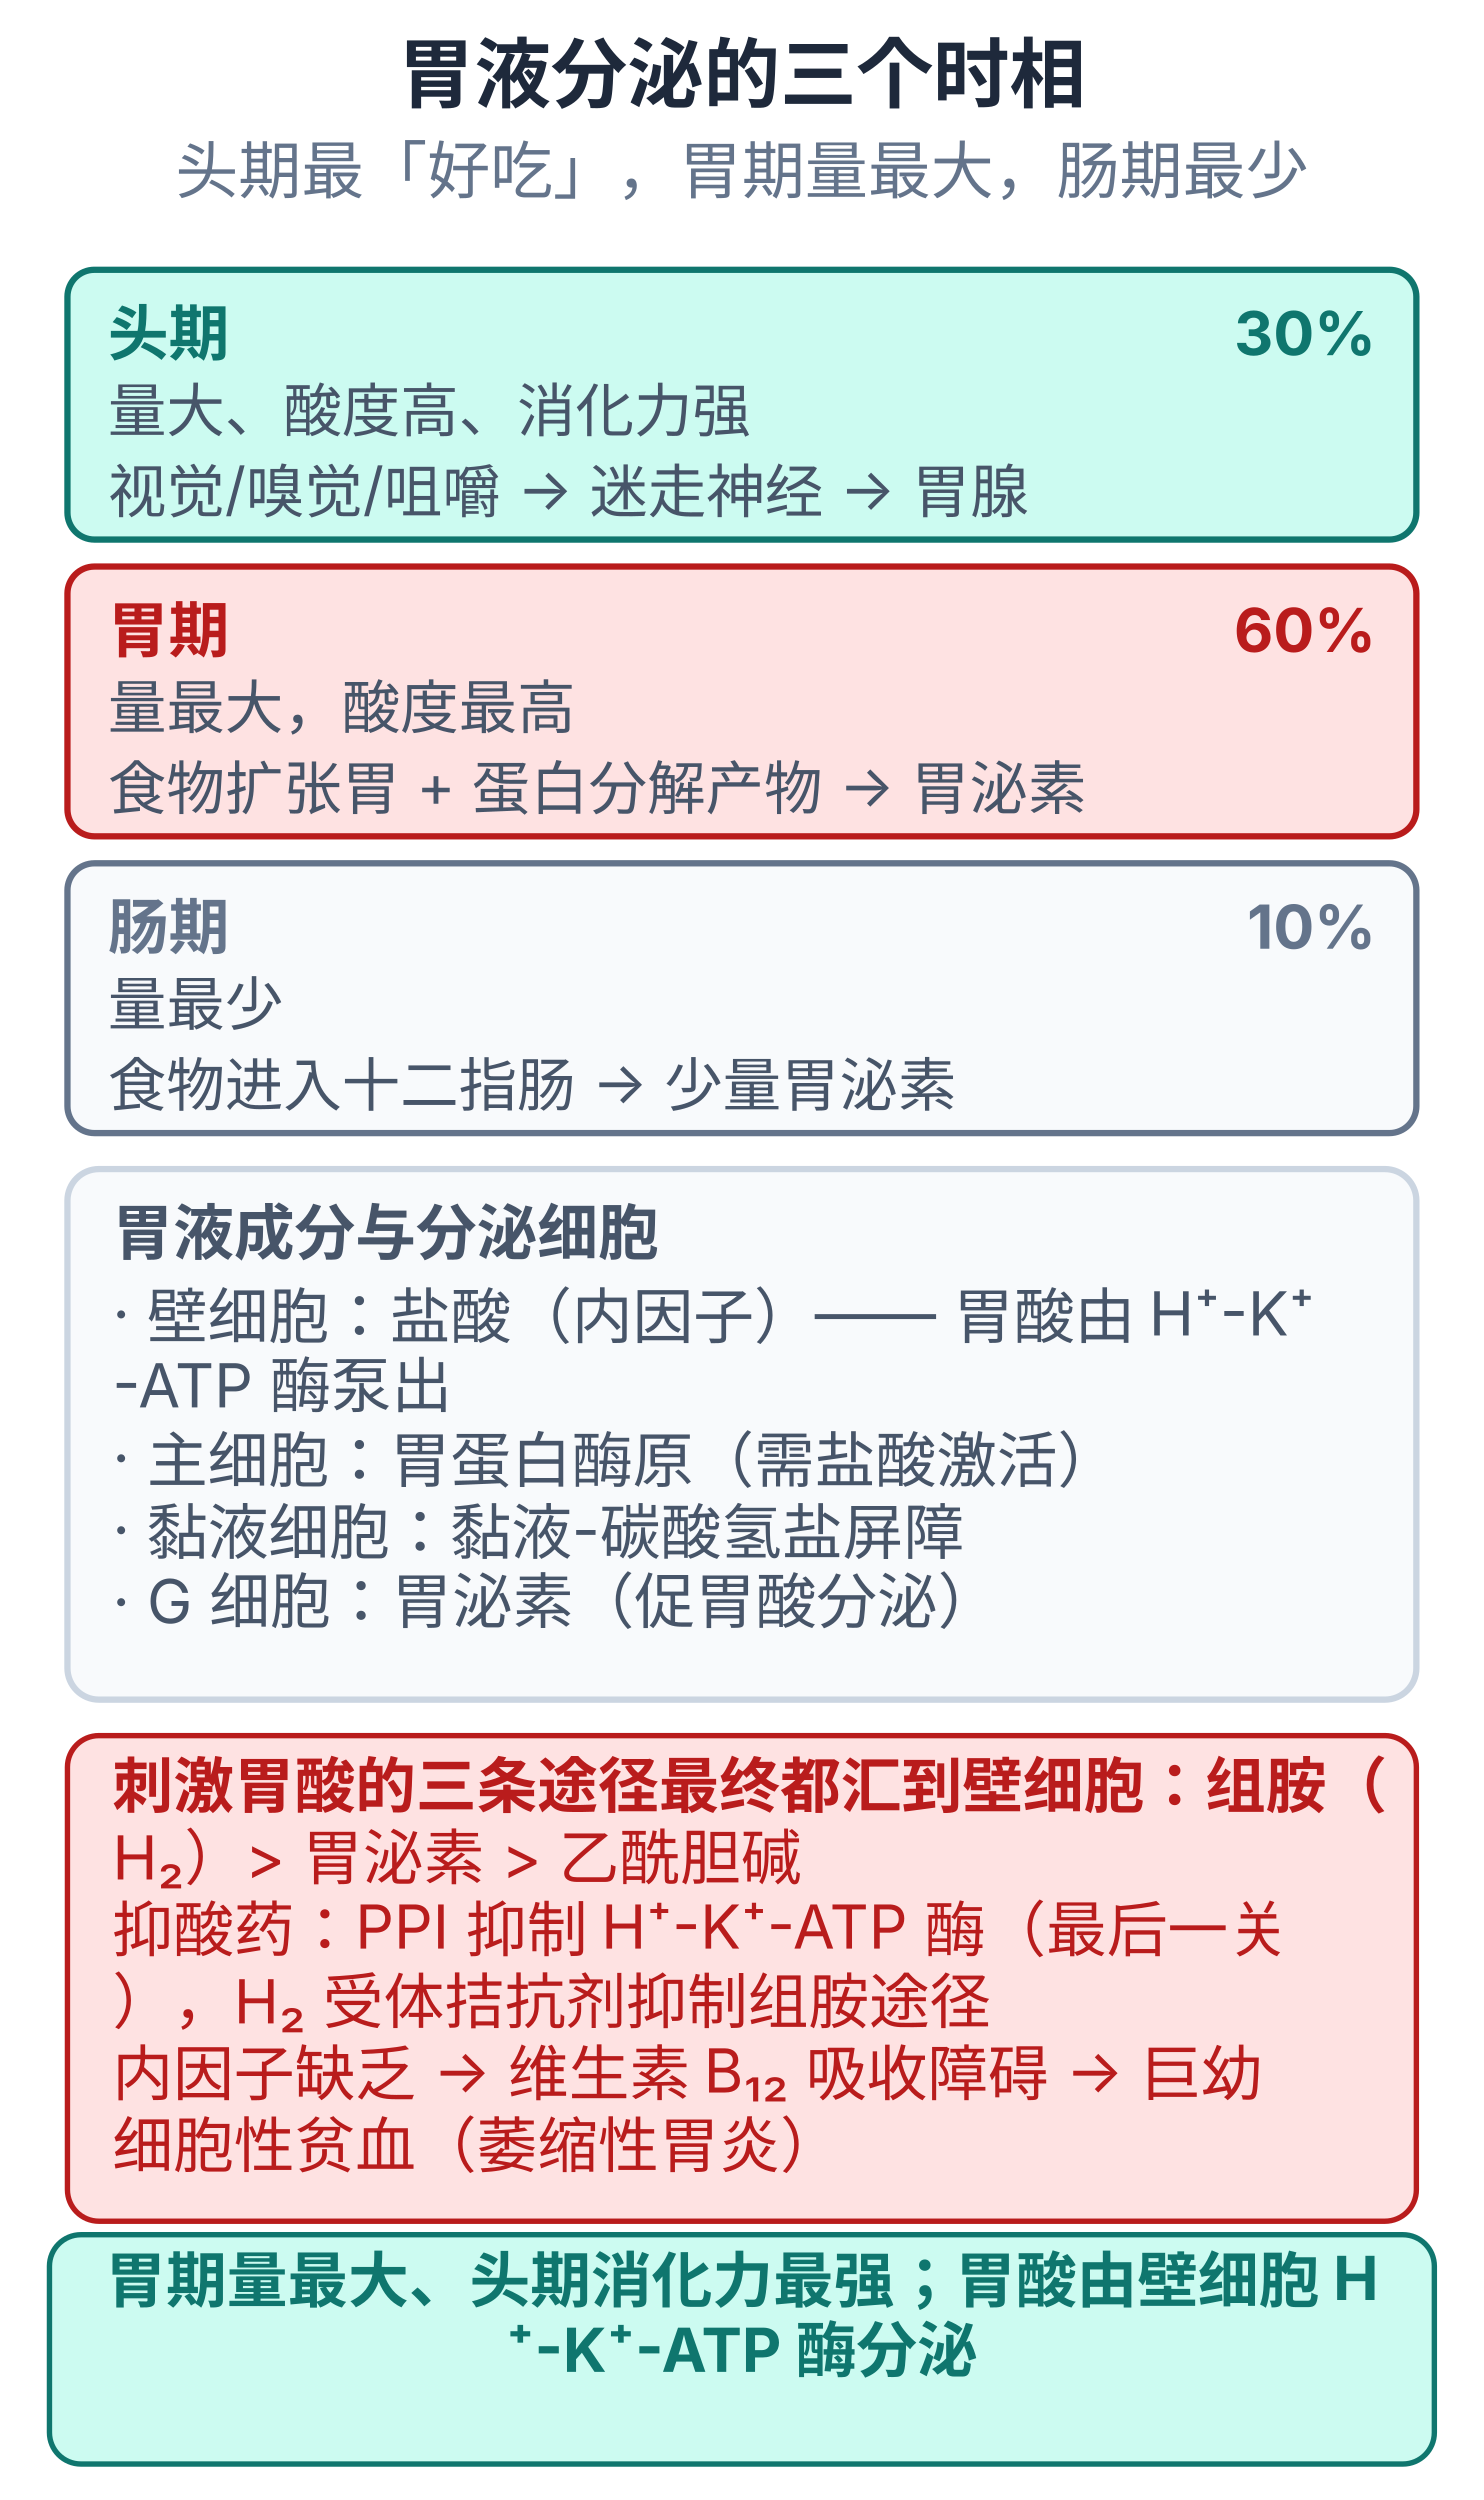
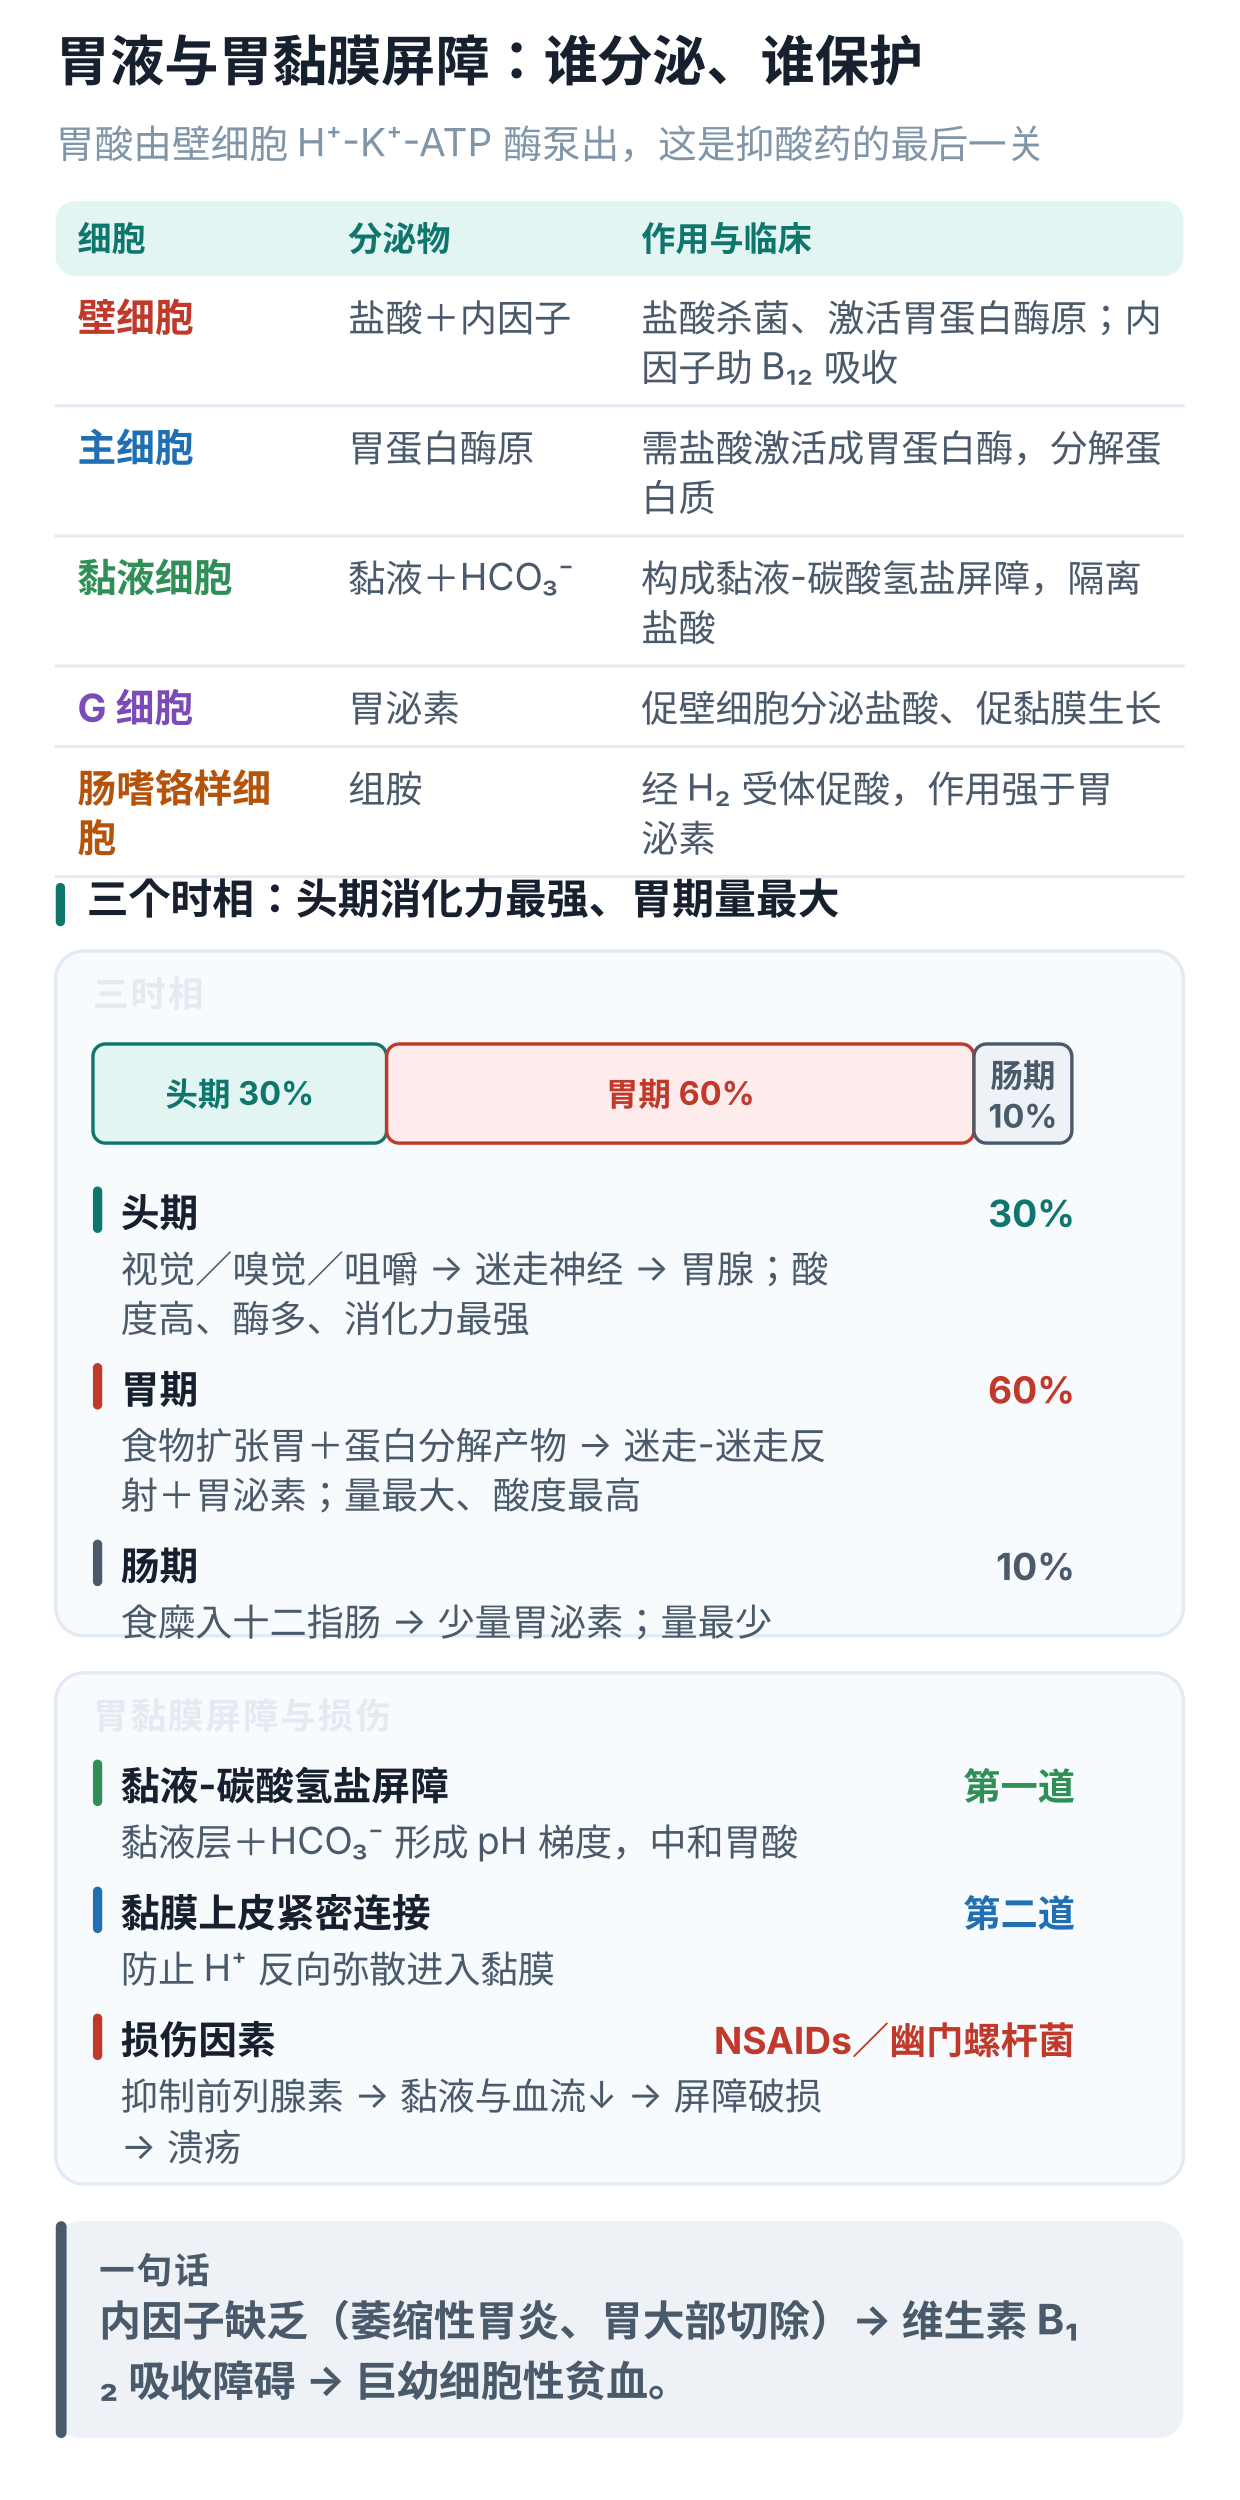
- <svg xmlns="http://www.w3.org/2000/svg" viewBox="0 0 330 556" width="100%" style="max-width:330px;display:block;margin:0 auto;background:#ffffff;border-radius:10px" role="img">
-   <text x="165.0" y="22.6" text-anchor="middle" font-size="17" font-weight="700" fill="#1e293b" font-family="-apple-system,'PingFang SC','Microsoft YaHei',sans-serif">胃液分泌的三个时相</text>
-   <text x="165.0" y="43.0" text-anchor="middle" font-size="14" font-weight="400" fill="#64748b" font-family="-apple-system,'PingFang SC','Microsoft YaHei',sans-serif">头期最「好吃」，胃期量最大，肠期最少</text>
-   <rect x="15.0" y="60.0" width="300.0" height="60.0" rx="6" fill="#ccfbf1" stroke="#0f766e" stroke-width="1.4" />
-   <text x="24.0" y="79.0" text-anchor="start" font-size="13.5" font-weight="700" fill="#0f766e" font-family="-apple-system,'PingFang SC','Microsoft YaHei',sans-serif">头期</text>
-   <text x="306.0" y="79.0" text-anchor="end" font-size="13.5" font-weight="700" fill="#0f766e" font-family="-apple-system,'PingFang SC','Microsoft YaHei',sans-serif">30%</text>
-   <text x="24.0" y="96.0" text-anchor="start" font-size="13" font-weight="400" fill="#475569" font-family="-apple-system,'PingFang SC','Microsoft YaHei',sans-serif">量大、酸度高、消化力强</text>
-   <text x="24.0" y="114.0" text-anchor="start" font-size="13" font-weight="400" fill="#475569" font-family="-apple-system,'PingFang SC','Microsoft YaHei',sans-serif">视觉/嗅觉/咀嚼 → 迷走神经 → 胃腺</text>
-   <rect x="15.0" y="126.0" width="300.0" height="60.0" rx="6" fill="#fee2e2" stroke="#b91c1c" stroke-width="1.4" />
-   <text x="24.0" y="145.0" text-anchor="start" font-size="13.5" font-weight="700" fill="#b91c1c" font-family="-apple-system,'PingFang SC','Microsoft YaHei',sans-serif">胃期</text>
-   <text x="306.0" y="145.0" text-anchor="end" font-size="13.5" font-weight="700" fill="#b91c1c" font-family="-apple-system,'PingFang SC','Microsoft YaHei',sans-serif">60%</text>
-   <text x="24.0" y="162.0" text-anchor="start" font-size="13" font-weight="400" fill="#475569" font-family="-apple-system,'PingFang SC','Microsoft YaHei',sans-serif">量最大，酸度最高</text>
-   <text x="24.0" y="180.0" text-anchor="start" font-size="13" font-weight="400" fill="#475569" font-family="-apple-system,'PingFang SC','Microsoft YaHei',sans-serif">食物扩张胃 + 蛋白分解产物 → 胃泌素</text>
-   <rect x="15.0" y="192.0" width="300.0" height="60.0" rx="6" fill="#f8fafc" stroke="#64748b" stroke-width="1.4" />
-   <text x="24.0" y="211.0" text-anchor="start" font-size="13.5" font-weight="700" fill="#64748b" font-family="-apple-system,'PingFang SC','Microsoft YaHei',sans-serif">肠期</text>
-   <text x="306.0" y="211.0" text-anchor="end" font-size="13.5" font-weight="700" fill="#64748b" font-family="-apple-system,'PingFang SC','Microsoft YaHei',sans-serif">10%</text>
-   <text x="24.0" y="228.0" text-anchor="start" font-size="13" font-weight="400" fill="#475569" font-family="-apple-system,'PingFang SC','Microsoft YaHei',sans-serif">量最少</text>
-   <text x="24.0" y="246.0" text-anchor="start" font-size="13" font-weight="400" fill="#475569" font-family="-apple-system,'PingFang SC','Microsoft YaHei',sans-serif">食物进入十二指肠 → 少量胃泌素</text>
-   <rect x="15.0" y="260.0" width="300.0" height="118.0" rx="7" fill="#f8fafc" stroke="#cbd5e1" stroke-width="1.4" />
-   <text x="25.0" y="279.0" text-anchor="start" font-size="13.5" font-weight="700" fill="#475569" font-family="-apple-system,'PingFang SC','Microsoft YaHei',sans-serif">胃液成分与分泌细胞</text>
-   <text x="25.0" y="297.0" text-anchor="start" font-size="13.5" font-weight="400" fill="#475569" font-family="-apple-system,'PingFang SC','Microsoft YaHei',sans-serif">· 壁细胞：盐酸（内因子）—— 胃酸由 H⁺-K⁺</text>
-   <text x="25.0" y="313.0" text-anchor="start" font-size="13.5" font-weight="400" fill="#475569" font-family="-apple-system,'PingFang SC','Microsoft YaHei',sans-serif">-ATP 酶泵出</text>
-   <text x="25.0" y="329.0" text-anchor="start" font-size="13.5" font-weight="400" fill="#475569" font-family="-apple-system,'PingFang SC','Microsoft YaHei',sans-serif">· 主细胞：胃蛋白酶原（需盐酸激活）</text>
-   <text x="25.0" y="345.0" text-anchor="start" font-size="13.5" font-weight="400" fill="#475569" font-family="-apple-system,'PingFang SC','Microsoft YaHei',sans-serif">· 黏液细胞：黏液-碳酸氢盐屏障</text>
-   <text x="25.0" y="361.0" text-anchor="start" font-size="13.5" font-weight="400" fill="#475569" font-family="-apple-system,'PingFang SC','Microsoft YaHei',sans-serif">· G 细胞：胃泌素（促胃酸分泌）</text>
-   <rect x="15.0" y="386.0" width="300.0" height="108.0" rx="7" fill="#fee2e2" stroke="#b91c1c" stroke-width="1.2" />
-   <text x="25.0" y="402.0" text-anchor="start" font-size="13.5" font-weight="700" fill="#b91c1c" font-family="-apple-system,'PingFang SC','Microsoft YaHei',sans-serif">刺激胃酸的三条途径最终都汇到壁细胞：组胺（</text>
-   <text x="25.0" y="418.0" text-anchor="start" font-size="13.5" font-weight="400" fill="#b91c1c" font-family="-apple-system,'PingFang SC','Microsoft YaHei',sans-serif">H₂）&gt; 胃泌素 &gt; 乙酰胆碱</text>
-   <text x="25.0" y="434.0" text-anchor="start" font-size="13.5" font-weight="400" fill="#b91c1c" font-family="-apple-system,'PingFang SC','Microsoft YaHei',sans-serif">抑酸药：PPI 抑制 H⁺-K⁺-ATP 酶（最后一关</text>
-   <text x="25.0" y="450.0" text-anchor="start" font-size="13.5" font-weight="400" fill="#b91c1c" font-family="-apple-system,'PingFang SC','Microsoft YaHei',sans-serif">），H₂ 受体拮抗剂抑制组胺途径</text>
-   <text x="25.0" y="466.0" text-anchor="start" font-size="13.5" font-weight="400" fill="#b91c1c" font-family="-apple-system,'PingFang SC','Microsoft YaHei',sans-serif">内因子缺乏 → 维生素 B₁₂ 吸收障碍 → 巨幼</text>
-   <text x="25.0" y="482.0" text-anchor="start" font-size="13.5" font-weight="400" fill="#b91c1c" font-family="-apple-system,'PingFang SC','Microsoft YaHei',sans-serif">细胞性贫血（萎缩性胃炎）</text>
-   <rect x="11.0" y="497.0" width="308.0" height="51.0" rx="7" fill="#ccfbf1" stroke="#0f766e" stroke-width="1.2" />
-   <text x="165.0" y="512.0" text-anchor="middle" font-size="13.5" font-weight="700" fill="#0f766e" font-family="-apple-system,'PingFang SC','Microsoft YaHei',sans-serif">胃期量最大、头期消化力最强；胃酸由壁细胞 H</text>
-   <text x="165.0" y="527.5" text-anchor="middle" font-size="13.5" font-weight="700" fill="#0f766e" font-family="-apple-system,'PingFang SC','Microsoft YaHei',sans-serif">⁺-K⁺-ATP 酶分泌</text>
+ <svg xmlns="http://www.w3.org/2000/svg" viewBox="0 0 400 807" width="100%" style="max-width:400px;display:block;margin:0 auto;background:#ffffff;border-radius:12px" role="img" aria-label="胃液与胃黏膜屏障">
+   <text x="18.0" y="26.0" font-size="17.5" font-weight="700" fill="#16202e" font-family="-apple-system,BlinkMacSystemFont,'PingFang SC','Microsoft YaHei',sans-serif">胃液与胃黏膜屏障：谁分泌、谁保护</text>
+   <text x="18.0" y="51.0" font-size="12.5" font-weight="400" fill="#8095a8" font-family="-apple-system,BlinkMacSystemFont,'PingFang SC','Microsoft YaHei',sans-serif">胃酸由壁细胞 H⁺-K⁺-ATP 酶泵出，这是抑酸药的最后一关</text>
+   <rect x="18.0" y="65.0" width="364.0" height="24.0" rx="6" fill="#e2f5f2" />
+   <text x="25.0" y="81.0" font-size="11" font-weight="700" fill="#0f766e" font-family="-apple-system,BlinkMacSystemFont,'PingFang SC','Microsoft YaHei',sans-serif">细胞</text>
+   <text x="112.4" y="81.0" font-size="11" font-weight="700" fill="#0f766e" font-family="-apple-system,BlinkMacSystemFont,'PingFang SC','Microsoft YaHei',sans-serif">分泌物</text>
+   <text x="207.0" y="81.0" font-size="11" font-weight="700" fill="#0f766e" font-family="-apple-system,BlinkMacSystemFont,'PingFang SC','Microsoft YaHei',sans-serif">作用与临床</text>
+   <line x1="18.0" y1="131.0" x2="382.0" y2="131.0" stroke="#e3eaf2" stroke-width="1" stroke-linecap="round" />
+   <text x="25.0" y="107.0" font-size="12.5" font-weight="700" fill="#c0392b" font-family="-apple-system,BlinkMacSystemFont,'PingFang SC','Microsoft YaHei',sans-serif">壁细胞</text>
+   <text x="112.4" y="107.0" font-size="12" font-weight="400" fill="#4a5a6b" font-family="-apple-system,BlinkMacSystemFont,'PingFang SC','Microsoft YaHei',sans-serif">盐酸＋内因子</text>
+   <text x="207.0" y="107.0" font-size="12" font-weight="400" fill="#4a5a6b" font-family="-apple-system,BlinkMacSystemFont,'PingFang SC','Microsoft YaHei',sans-serif">盐酸杀菌、激活胃蛋白酶原；内</text>
+   <text x="207.0" y="123.0" font-size="12" font-weight="400" fill="#4a5a6b" font-family="-apple-system,BlinkMacSystemFont,'PingFang SC','Microsoft YaHei',sans-serif">因子助 B₁₂ 吸收</text>
+   <line x1="18.0" y1="173.0" x2="382.0" y2="173.0" stroke="#e3eaf2" stroke-width="1" stroke-linecap="round" />
+   <text x="25.0" y="149.0" font-size="12.5" font-weight="700" fill="#1f6fb2" font-family="-apple-system,BlinkMacSystemFont,'PingFang SC','Microsoft YaHei',sans-serif">主细胞</text>
+   <text x="112.4" y="149.0" font-size="12" font-weight="400" fill="#4a5a6b" font-family="-apple-system,BlinkMacSystemFont,'PingFang SC','Microsoft YaHei',sans-serif">胃蛋白酶原</text>
+   <text x="207.0" y="149.0" font-size="12" font-weight="400" fill="#4a5a6b" font-family="-apple-system,BlinkMacSystemFont,'PingFang SC','Microsoft YaHei',sans-serif">需盐酸激活成胃蛋白酶，分解蛋</text>
+   <text x="207.0" y="165.0" font-size="12" font-weight="400" fill="#4a5a6b" font-family="-apple-system,BlinkMacSystemFont,'PingFang SC','Microsoft YaHei',sans-serif">白质</text>
+   <line x1="18.0" y1="215.0" x2="382.0" y2="215.0" stroke="#e3eaf2" stroke-width="1" stroke-linecap="round" />
+   <text x="25.0" y="191.0" font-size="12.5" font-weight="700" fill="#2f8f57" font-family="-apple-system,BlinkMacSystemFont,'PingFang SC','Microsoft YaHei',sans-serif">黏液细胞</text>
+   <text x="112.4" y="191.0" font-size="12" font-weight="400" fill="#4a5a6b" font-family="-apple-system,BlinkMacSystemFont,'PingFang SC','Microsoft YaHei',sans-serif">黏液＋HCO₃⁻</text>
+   <text x="207.0" y="191.0" font-size="12" font-weight="400" fill="#4a5a6b" font-family="-apple-system,BlinkMacSystemFont,'PingFang SC','Microsoft YaHei',sans-serif">构成黏液-碳酸氢盐屏障，隔离</text>
+   <text x="207.0" y="207.0" font-size="12" font-weight="400" fill="#4a5a6b" font-family="-apple-system,BlinkMacSystemFont,'PingFang SC','Microsoft YaHei',sans-serif">盐酸</text>
+   <line x1="18.0" y1="241.0" x2="382.0" y2="241.0" stroke="#e3eaf2" stroke-width="1" stroke-linecap="round" />
+   <text x="25.0" y="233.0" font-size="12.5" font-weight="700" fill="#7b4bb7" font-family="-apple-system,BlinkMacSystemFont,'PingFang SC','Microsoft YaHei',sans-serif">G 细胞</text>
+   <text x="112.4" y="233.0" font-size="12" font-weight="400" fill="#4a5a6b" font-family="-apple-system,BlinkMacSystemFont,'PingFang SC','Microsoft YaHei',sans-serif">胃泌素</text>
+   <text x="207.0" y="233.0" font-size="12" font-weight="400" fill="#4a5a6b" font-family="-apple-system,BlinkMacSystemFont,'PingFang SC','Microsoft YaHei',sans-serif">促壁细胞分泌盐酸、促黏膜生长</text>
+   <line x1="18.0" y1="283.0" x2="382.0" y2="283.0" stroke="#e3eaf2" stroke-width="1" stroke-linecap="round" />
+   <text x="25.0" y="259.0" font-size="12.5" font-weight="700" fill="#b45309" font-family="-apple-system,BlinkMacSystemFont,'PingFang SC','Microsoft YaHei',sans-serif">肠嗜铬样细</text>
+   <text x="25.0" y="275.0" font-size="12.5" font-weight="700" fill="#b45309" font-family="-apple-system,BlinkMacSystemFont,'PingFang SC','Microsoft YaHei',sans-serif">胞</text>
+   <text x="112.4" y="259.0" font-size="12" font-weight="400" fill="#4a5a6b" font-family="-apple-system,BlinkMacSystemFont,'PingFang SC','Microsoft YaHei',sans-serif">组胺</text>
+   <text x="207.0" y="259.0" font-size="12" font-weight="400" fill="#4a5a6b" font-family="-apple-system,BlinkMacSystemFont,'PingFang SC','Microsoft YaHei',sans-serif">经 H₂ 受体促酸，作用强于胃</text>
+   <text x="207.0" y="275.0" font-size="12" font-weight="400" fill="#4a5a6b" font-family="-apple-system,BlinkMacSystemFont,'PingFang SC','Microsoft YaHei',sans-serif">泌素</text>
+   <rect x="18.0" y="285.0" width="3.0" height="14.0" rx="1.5" fill="#0f766e" />
+   <text x="28.0" y="295.0" font-size="13.5" font-weight="700" fill="#16202e" font-family="-apple-system,BlinkMacSystemFont,'PingFang SC','Microsoft YaHei',sans-serif">三个时相：头期消化力最强、胃期量最大</text>
+   <rect x="18.0" y="307.0" width="364.0" height="221.0" rx="9" fill="#f8fbfd" stroke="#e3eaf2" stroke-width="1.1" />
+   <text x="30.0" y="325.0" font-size="11.5" font-weight="700" fill="#e3eaf2" letter-spacing="0.6" font-family="-apple-system,BlinkMacSystemFont,'PingFang SC','Microsoft YaHei',sans-serif">三时相</text>
+   <rect x="30.0" y="337.0" width="94.8" height="32.0" rx="4" fill="#e2f5f2" stroke="#0f766e" stroke-width="1.1" />
+   <text x="77.4" y="357.0" text-anchor="middle" font-size="10.5" font-weight="700" fill="#0f766e" font-family="-apple-system,BlinkMacSystemFont,'PingFang SC','Microsoft YaHei',sans-serif">头期 30%</text>
+   <rect x="124.8" y="337.0" width="189.6" height="32.0" rx="4" fill="#fdeceb" stroke="#c0392b" stroke-width="1.1" />
+   <text x="219.6" y="357.0" text-anchor="middle" font-size="10.5" font-weight="700" fill="#c0392b" font-family="-apple-system,BlinkMacSystemFont,'PingFang SC','Microsoft YaHei',sans-serif">胃期 60%</text>
+   <rect x="314.4" y="337.0" width="31.6" height="32.0" rx="4" fill="#eef2f7" stroke="#4a5a6b" stroke-width="1.1" />
+   <text x="330.2" y="351.0" text-anchor="middle" font-size="10.5" font-weight="700" fill="#4a5a6b" font-family="-apple-system,BlinkMacSystemFont,'PingFang SC','Microsoft YaHei',sans-serif">肠期</text>
+   <text x="330.2" y="364.0" text-anchor="middle" font-size="10.5" font-weight="700" fill="#4a5a6b" font-family="-apple-system,BlinkMacSystemFont,'PingFang SC','Microsoft YaHei',sans-serif">10%</text>
+   <rect x="30.0" y="383.0" width="3.0" height="15.0" rx="1.5" fill="#0f766e" />
+   <text x="39.0" y="396.0" font-size="12.5" font-weight="700" fill="#16202e" font-family="-apple-system,BlinkMacSystemFont,'PingFang SC','Microsoft YaHei',sans-serif">头期</text>
+   <text x="347.0" y="396.0" text-anchor="end" font-size="12" font-weight="700" fill="#0f766e" font-family="-apple-system,BlinkMacSystemFont,'PingFang SC','Microsoft YaHei',sans-serif">30%</text>
+   <text x="39.0" y="414.0" font-size="12" font-weight="400" fill="#4a5a6b" font-family="-apple-system,BlinkMacSystemFont,'PingFang SC','Microsoft YaHei',sans-serif">视觉／嗅觉／咀嚼 → 迷走神经 → 胃腺；酸</text>
+   <text x="39.0" y="430.0" font-size="12" font-weight="400" fill="#4a5a6b" font-family="-apple-system,BlinkMacSystemFont,'PingFang SC','Microsoft YaHei',sans-serif">度高、酶多、消化力最强</text>
+   <rect x="30.0" y="440.0" width="3.0" height="15.0" rx="1.5" fill="#c0392b" />
+   <text x="39.0" y="453.0" font-size="12.5" font-weight="700" fill="#16202e" font-family="-apple-system,BlinkMacSystemFont,'PingFang SC','Microsoft YaHei',sans-serif">胃期</text>
+   <text x="347.0" y="453.0" text-anchor="end" font-size="12" font-weight="700" fill="#c0392b" font-family="-apple-system,BlinkMacSystemFont,'PingFang SC','Microsoft YaHei',sans-serif">60%</text>
+   <text x="39.0" y="471.0" font-size="12" font-weight="400" fill="#4a5a6b" font-family="-apple-system,BlinkMacSystemFont,'PingFang SC','Microsoft YaHei',sans-serif">食物扩张胃＋蛋白分解产物 → 迷走-迷走反</text>
+   <text x="39.0" y="487.0" font-size="12" font-weight="400" fill="#4a5a6b" font-family="-apple-system,BlinkMacSystemFont,'PingFang SC','Microsoft YaHei',sans-serif">射＋胃泌素；量最大、酸度最高</text>
+   <rect x="30.0" y="497.0" width="3.0" height="15.0" rx="1.5" fill="#4a5a6b" />
+   <text x="39.0" y="510.0" font-size="12.5" font-weight="700" fill="#16202e" font-family="-apple-system,BlinkMacSystemFont,'PingFang SC','Microsoft YaHei',sans-serif">肠期</text>
+   <text x="347.0" y="510.0" text-anchor="end" font-size="12" font-weight="700" fill="#4a5a6b" font-family="-apple-system,BlinkMacSystemFont,'PingFang SC','Microsoft YaHei',sans-serif">10%</text>
+   <text x="39.0" y="528.0" font-size="12" font-weight="400" fill="#4a5a6b" font-family="-apple-system,BlinkMacSystemFont,'PingFang SC','Microsoft YaHei',sans-serif">食糜入十二指肠 → 少量胃泌素；量最少</text>
+   <rect x="18.0" y="540.0" width="364.0" height="165.0" rx="9" fill="#f8fbfd" stroke="#e3eaf2" stroke-width="1.1" />
+   <text x="30.0" y="558.0" font-size="11.5" font-weight="700" fill="#e3eaf2" letter-spacing="0.6" font-family="-apple-system,BlinkMacSystemFont,'PingFang SC','Microsoft YaHei',sans-serif">胃黏膜屏障与损伤</text>
+   <rect x="30.0" y="568.0" width="3.0" height="15.0" rx="1.5" fill="#2f8f57" />
+   <text x="39.0" y="581.0" font-size="12.5" font-weight="700" fill="#16202e" font-family="-apple-system,BlinkMacSystemFont,'PingFang SC','Microsoft YaHei',sans-serif">黏液-碳酸氢盐屏障</text>
+   <text x="347.0" y="581.0" text-anchor="end" font-size="12" font-weight="700" fill="#2f8f57" font-family="-apple-system,BlinkMacSystemFont,'PingFang SC','Microsoft YaHei',sans-serif">第一道</text>
+   <text x="39.0" y="599.0" font-size="12" font-weight="400" fill="#4a5a6b" font-family="-apple-system,BlinkMacSystemFont,'PingFang SC','Microsoft YaHei',sans-serif">黏液层＋HCO₃⁻ 形成 pH 梯度，中和胃酸</text>
+   <rect x="30.0" y="609.0" width="3.0" height="15.0" rx="1.5" fill="#1f6fb2" />
+   <text x="39.0" y="622.0" font-size="12.5" font-weight="700" fill="#16202e" font-family="-apple-system,BlinkMacSystemFont,'PingFang SC','Microsoft YaHei',sans-serif">黏膜上皮紧密连接</text>
+   <text x="347.0" y="622.0" text-anchor="end" font-size="12" font-weight="700" fill="#1f6fb2" font-family="-apple-system,BlinkMacSystemFont,'PingFang SC','Microsoft YaHei',sans-serif">第二道</text>
+   <text x="39.0" y="640.0" font-size="12" font-weight="400" fill="#4a5a6b" font-family="-apple-system,BlinkMacSystemFont,'PingFang SC','Microsoft YaHei',sans-serif">防止 H⁺ 反向弥散进入黏膜</text>
+   <rect x="30.0" y="650.0" width="3.0" height="15.0" rx="1.5" fill="#c0392b" />
+   <text x="39.0" y="663.0" font-size="12.5" font-weight="700" fill="#16202e" font-family="-apple-system,BlinkMacSystemFont,'PingFang SC','Microsoft YaHei',sans-serif">损伤因素</text>
+   <text x="347.0" y="663.0" text-anchor="end" font-size="12" font-weight="700" fill="#c0392b" font-family="-apple-system,BlinkMacSystemFont,'PingFang SC','Microsoft YaHei',sans-serif">NSAIDs／幽门螺杆菌</text>
+   <text x="39.0" y="681.0" font-size="12" font-weight="400" fill="#4a5a6b" font-family="-apple-system,BlinkMacSystemFont,'PingFang SC','Microsoft YaHei',sans-serif">抑制前列腺素 → 黏液与血流↓ → 屏障破损</text>
+   <text x="39.0" y="697.0" font-size="12" font-weight="400" fill="#4a5a6b" font-family="-apple-system,BlinkMacSystemFont,'PingFang SC','Microsoft YaHei',sans-serif"> → 溃疡</text>
+   <rect x="18.0" y="717.0" width="364.0" height="70.0" rx="8" fill="#eef2f7" />
+   <rect x="18.0" y="717.0" width="3.5" height="70.0" rx="1.8" fill="#4a5a6b" />
+   <text x="32.0" y="737.0" font-size="11.5" font-weight="700" fill="#4a5a6b" letter-spacing="0.6" font-family="-apple-system,BlinkMacSystemFont,'PingFang SC','Microsoft YaHei',sans-serif">一句话</text>
+   <text x="32.0" y="754.0" font-size="13.5" font-weight="700" fill="#4a5a6b" font-family="-apple-system,BlinkMacSystemFont,'PingFang SC','Microsoft YaHei',sans-serif">内因子缺乏（萎缩性胃炎、胃大部切除）→ 维生素 B₁</text>
+   <text x="32.0" y="773.0" font-size="13.5" font-weight="700" fill="#4a5a6b" font-family="-apple-system,BlinkMacSystemFont,'PingFang SC','Microsoft YaHei',sans-serif">₂ 吸收障碍 → 巨幼细胞性贫血。</text>
</svg>
